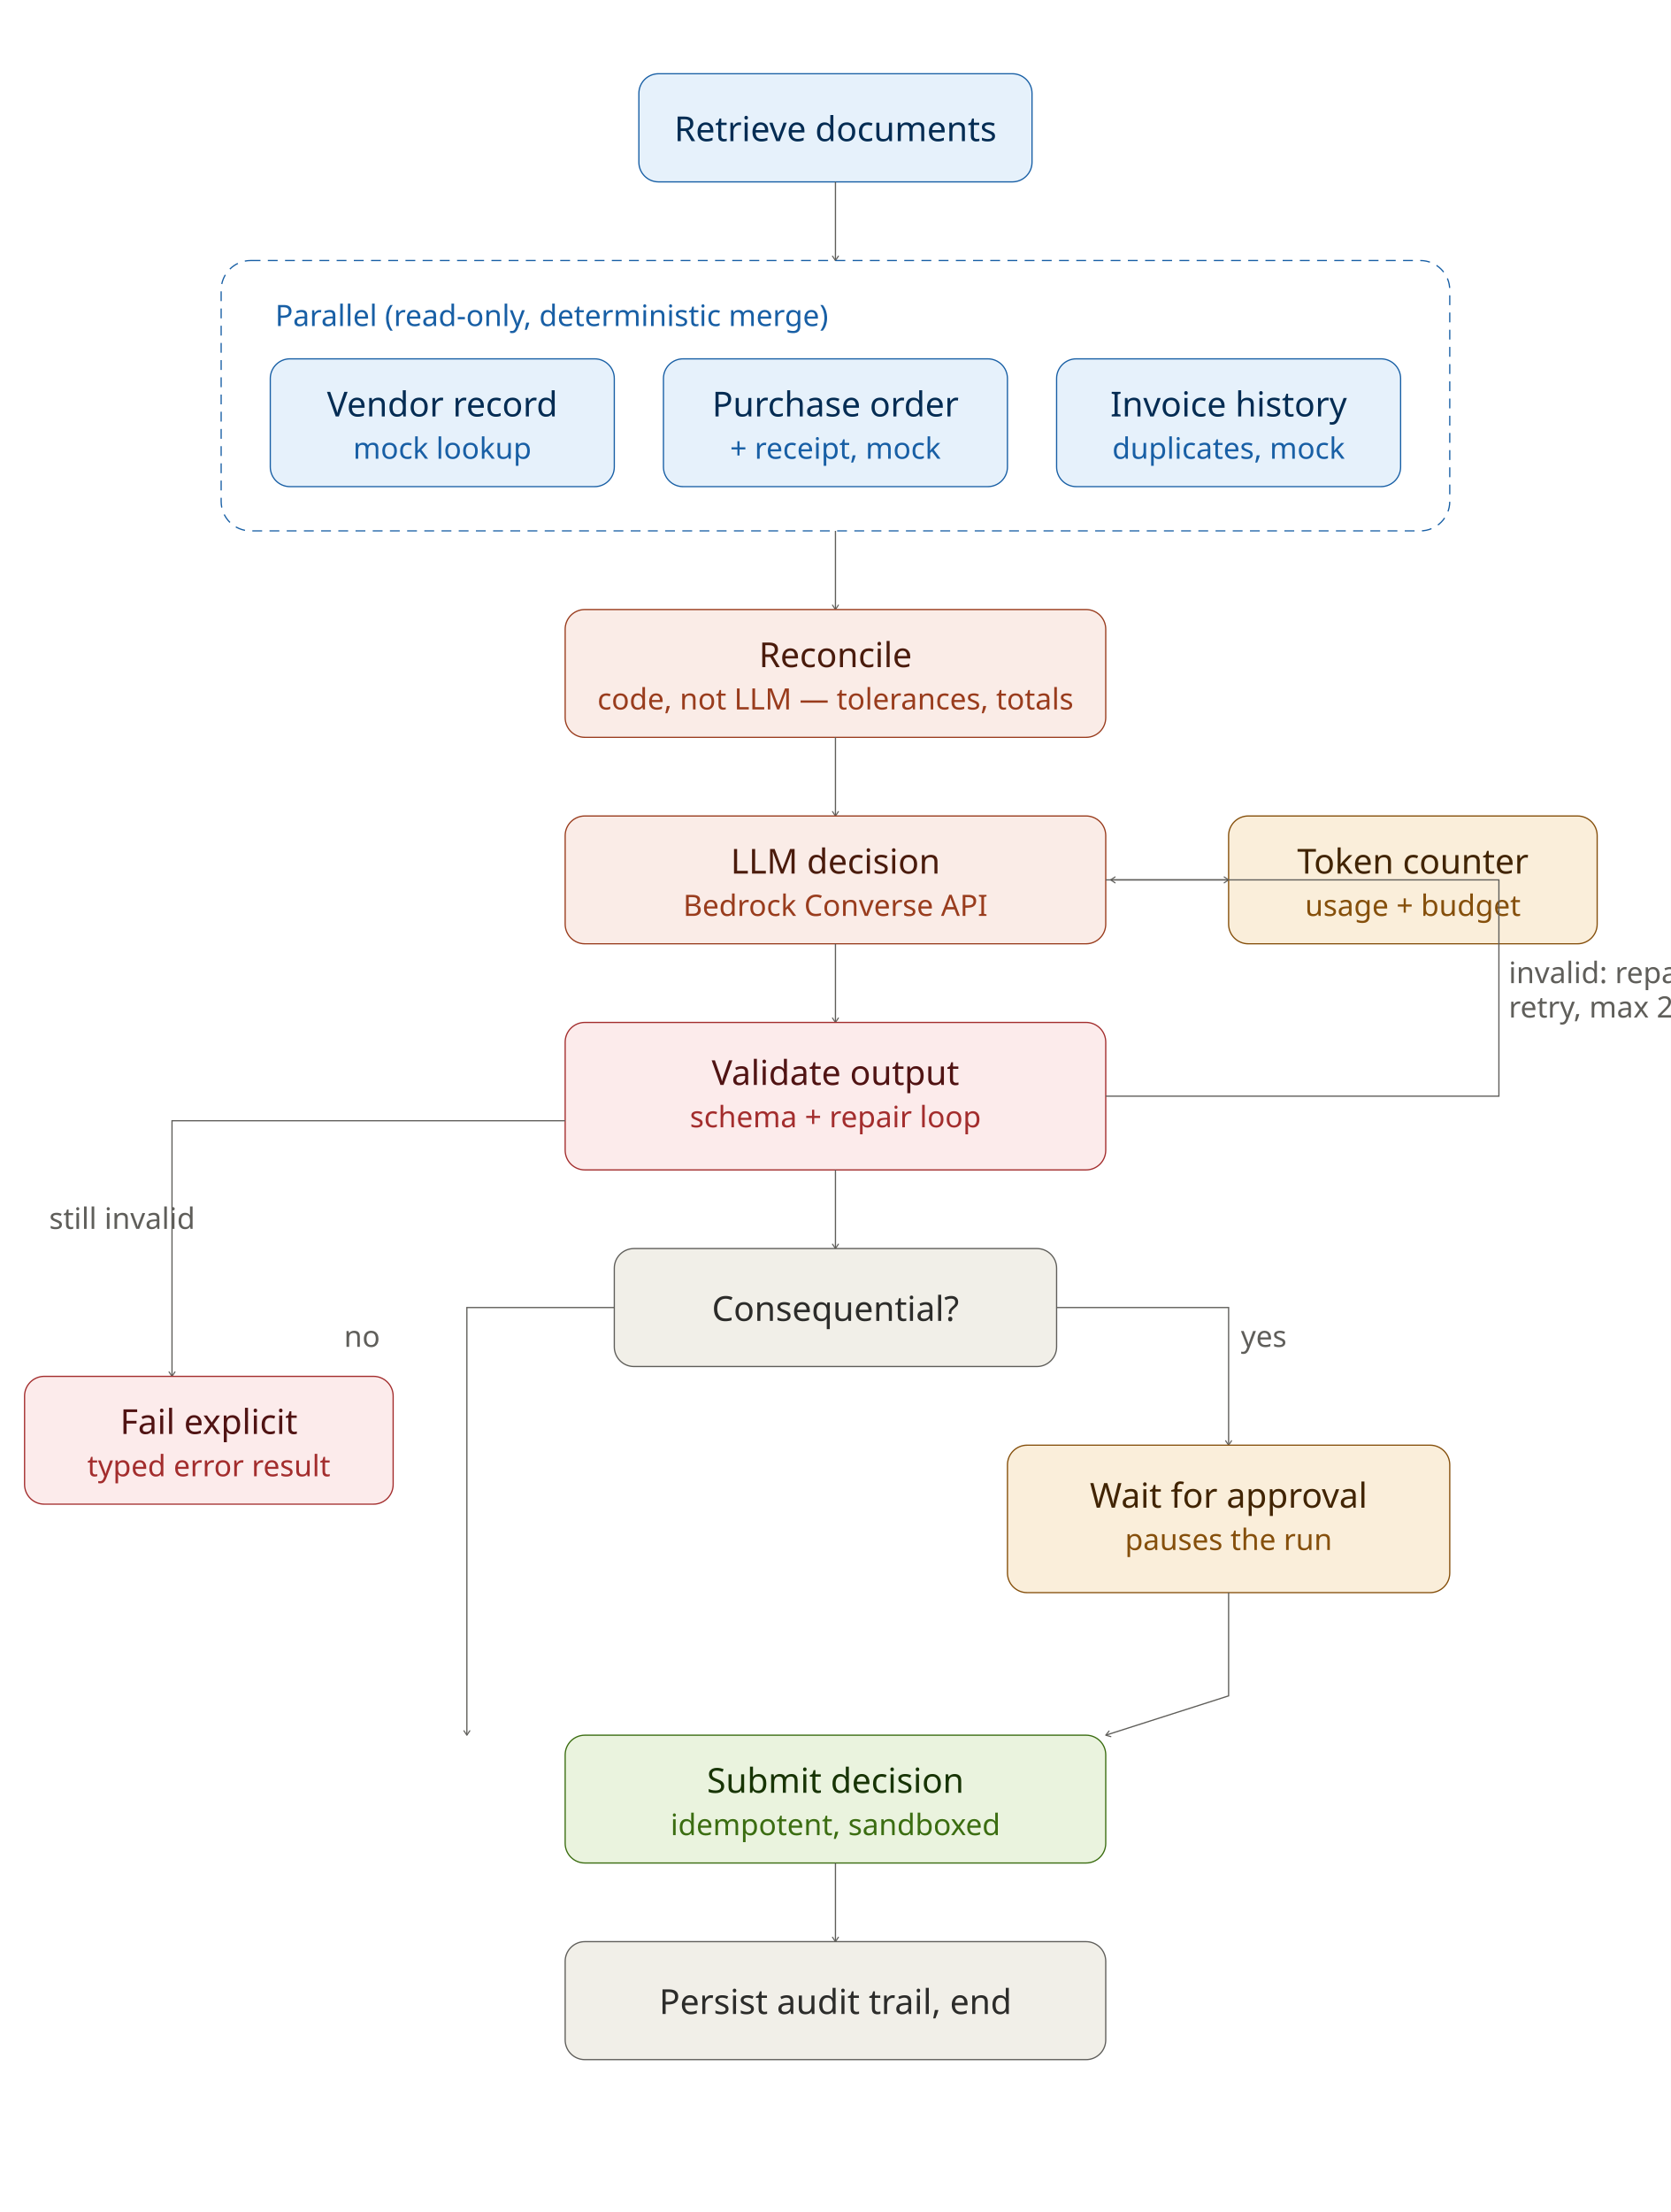
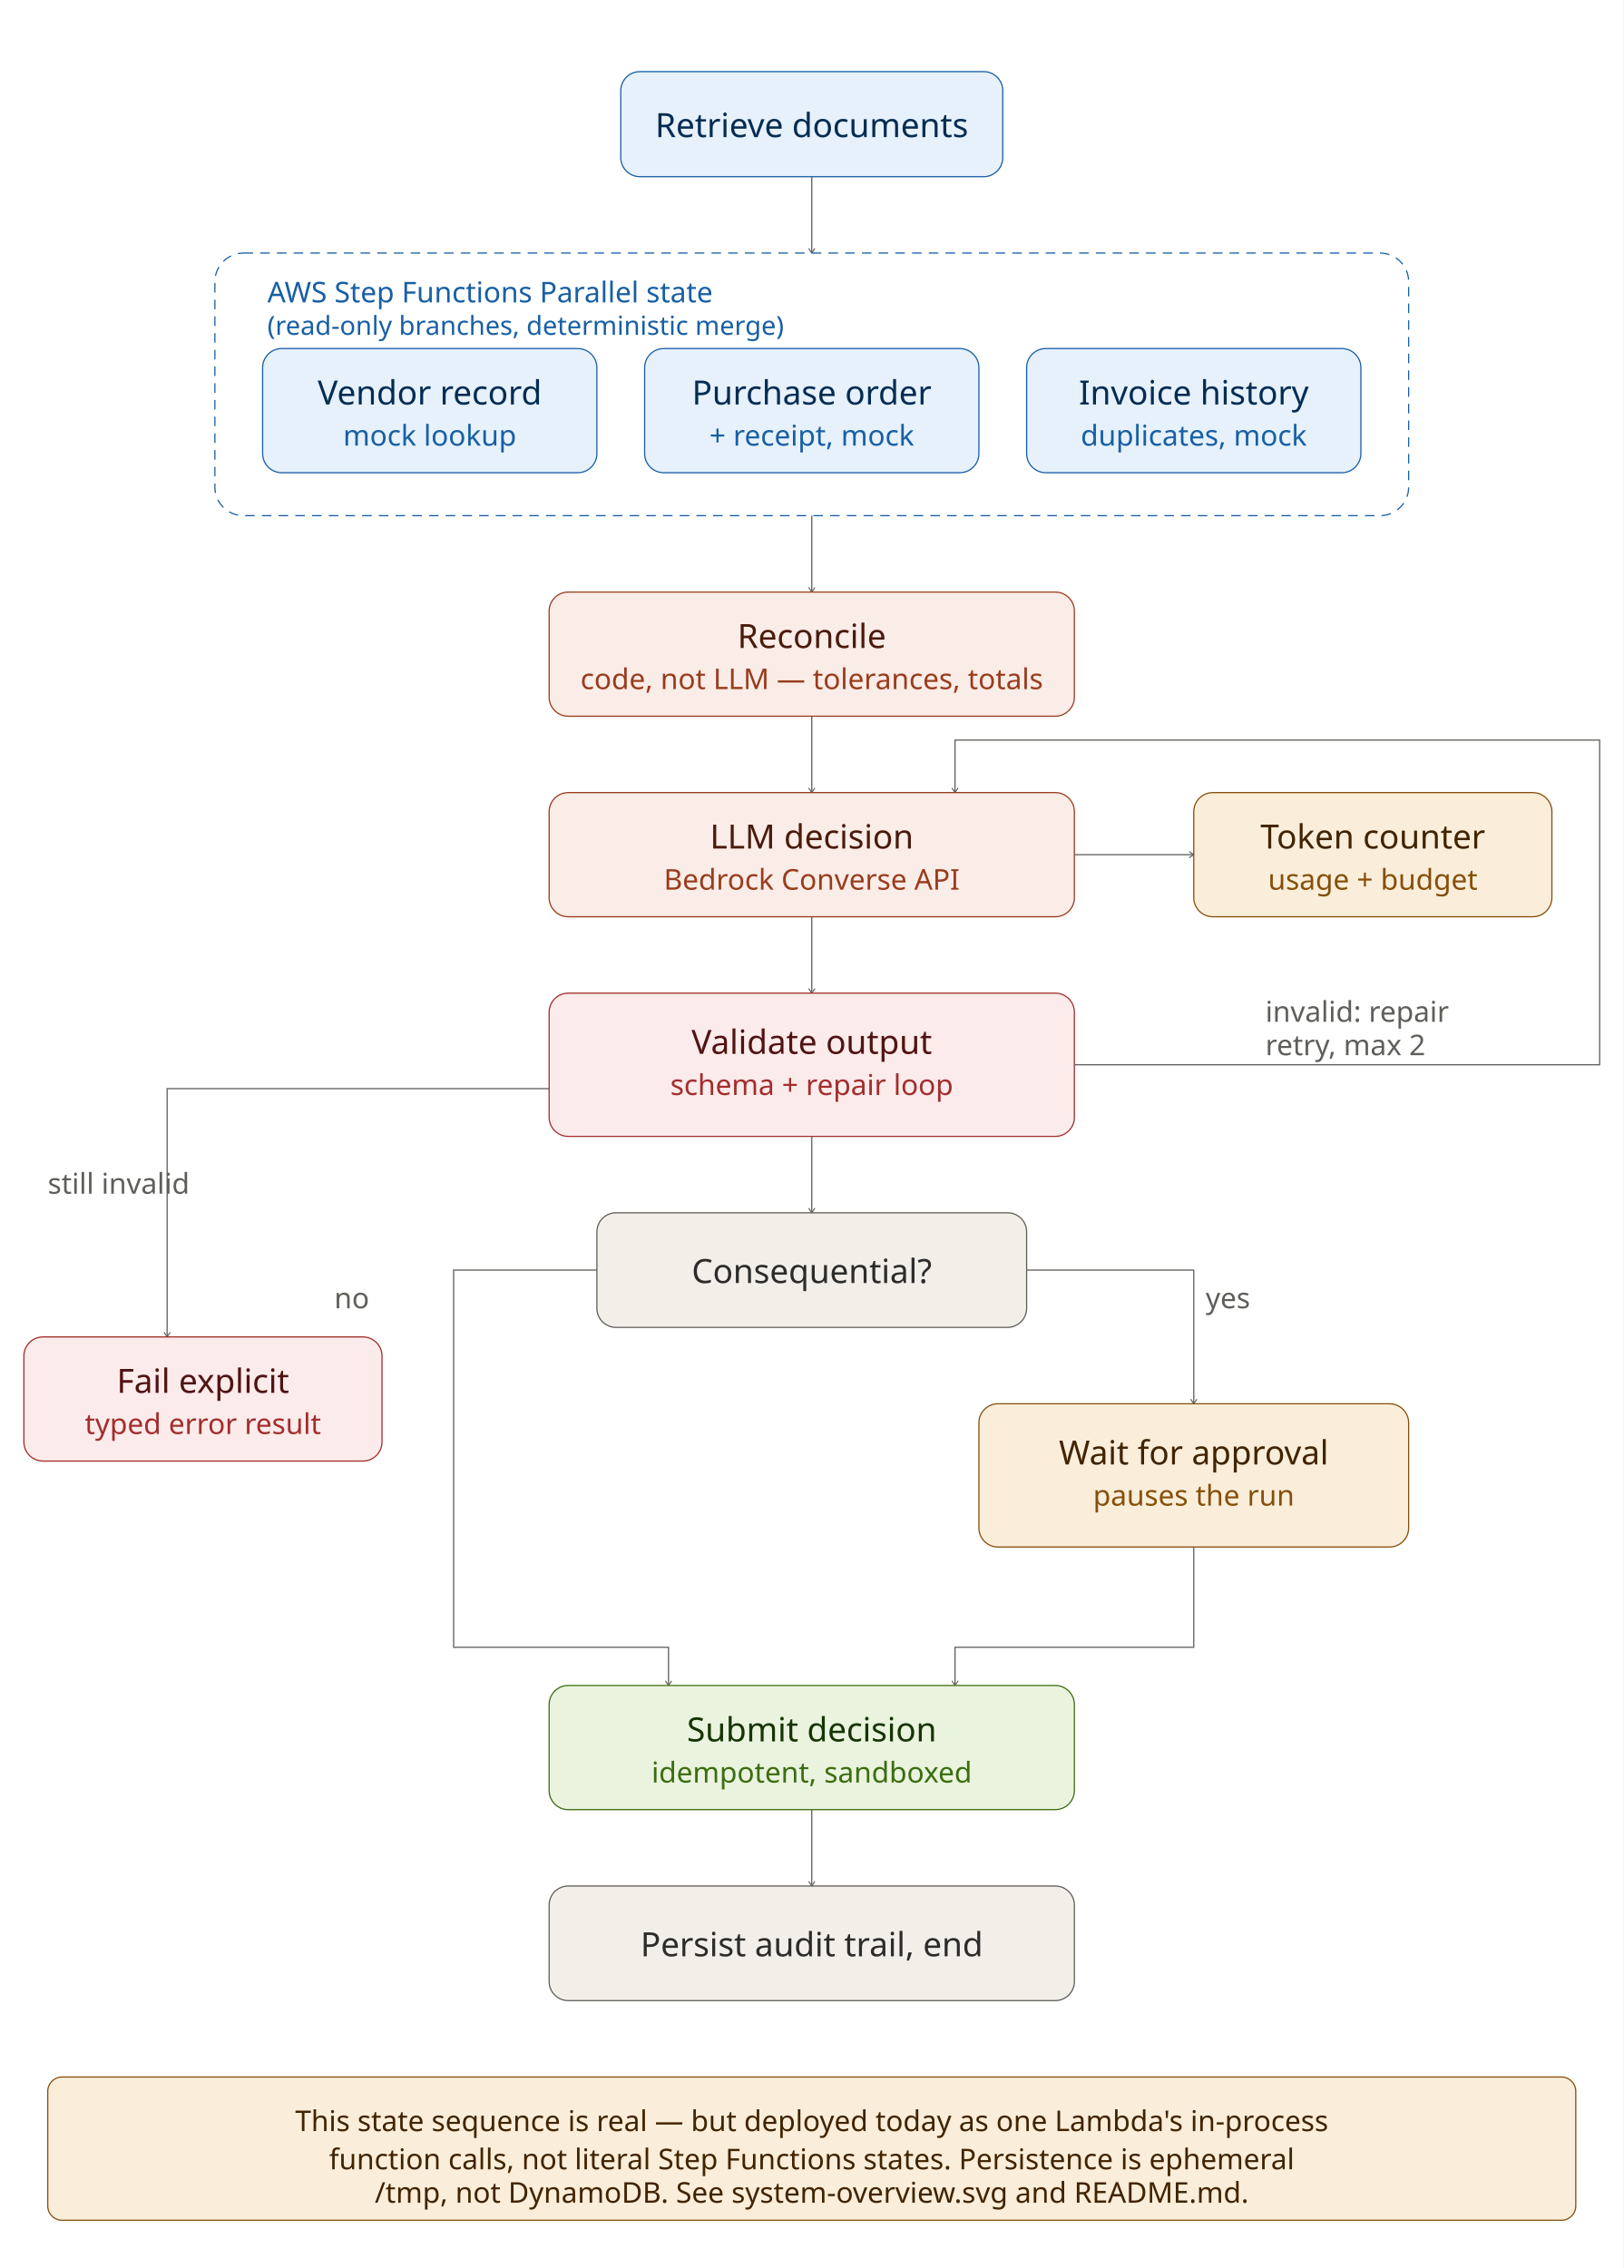
- <svg xmlns="http://www.w3.org/2000/svg" width="680" height="900" viewBox="0 0 680 900" role="img">
+ <svg xmlns="http://www.w3.org/2000/svg" width="680" height="950" viewBox="0 0 680 950" role="img">
  <defs>
    <marker id="arrow2" viewBox="0 0 10 10" refX="8" refY="5" markerWidth="6" markerHeight="6" orient="auto-start-reverse">
      <path d="M2 1L8 5L2 9" fill="none" stroke="#5f5e5a" stroke-width="1.5" stroke-linecap="round" stroke-linejoin="round" />
    </marker>
  </defs>
-   <rect width="680" height="900" fill="#ffffff" />
+   <rect width="680" height="950" fill="#ffffff" />
  <g>
    <rect x="260" y="30" width="160" height="44" rx="8" fill="#e6f1fb" stroke="#185fa5" stroke-width="0.5" />
    <text x="340" y="52" text-anchor="middle" dominant-baseline="central" font-family="sans-serif" font-size="14" font-weight="500" fill="#042c53">Retrieve documents</text>
  </g>
  <line x1="340" y1="74" x2="340" y2="106" stroke="#5f5e5a" stroke-width="0.5" marker-end="url(#arrow2)" />
  <rect x="90" y="106" width="500" height="110" rx="12" fill="none" stroke="#185fa5" stroke-width="0.5" stroke-dasharray="4 3" />
-   <text x="112" y="128" dominant-baseline="central" font-family="sans-serif" font-size="12" fill="#185fa5">Parallel (read-only, deterministic merge)</text>
+   <text x="112" y="122" dominant-baseline="central" font-family="sans-serif" font-size="12" font-weight="500" fill="#185fa5">AWS Step Functions Parallel state</text>
+   <text x="112" y="136" dominant-baseline="central" font-family="sans-serif" font-size="11" fill="#185fa5">(read-only branches, deterministic merge)</text>
  <g>
    <rect x="110" y="146" width="140" height="52" rx="8" fill="#e6f1fb" stroke="#185fa5" stroke-width="0.5" />
    <text x="180" y="164" text-anchor="middle" dominant-baseline="central" font-family="sans-serif" font-size="14" font-weight="500" fill="#042c53">Vendor record</text>
    <text x="180" y="182" text-anchor="middle" dominant-baseline="central" font-family="sans-serif" font-size="12" fill="#185fa5">mock lookup</text>
  </g>
  <g>
    <rect x="270" y="146" width="140" height="52" rx="8" fill="#e6f1fb" stroke="#185fa5" stroke-width="0.5" />
    <text x="340" y="164" text-anchor="middle" dominant-baseline="central" font-family="sans-serif" font-size="14" font-weight="500" fill="#042c53">Purchase order</text>
    <text x="340" y="182" text-anchor="middle" dominant-baseline="central" font-family="sans-serif" font-size="12" fill="#185fa5">+ receipt, mock</text>
  </g>
  <g>
    <rect x="430" y="146" width="140" height="52" rx="8" fill="#e6f1fb" stroke="#185fa5" stroke-width="0.5" />
    <text x="500" y="164" text-anchor="middle" dominant-baseline="central" font-family="sans-serif" font-size="14" font-weight="500" fill="#042c53">Invoice history</text>
    <text x="500" y="182" text-anchor="middle" dominant-baseline="central" font-family="sans-serif" font-size="12" fill="#185fa5">duplicates, mock</text>
  </g>
  <line x1="340" y1="216" x2="340" y2="248" stroke="#5f5e5a" stroke-width="0.5" marker-end="url(#arrow2)" />
  <g>
    <rect x="230" y="248" width="220" height="52" rx="8" fill="#faece7" stroke="#993c1d" stroke-width="0.5" />
    <text x="340" y="266" text-anchor="middle" dominant-baseline="central" font-family="sans-serif" font-size="14" font-weight="500" fill="#4a1b0c">Reconcile</text>
    <text x="340" y="284" text-anchor="middle" dominant-baseline="central" font-family="sans-serif" font-size="12" fill="#993c1d">code, not LLM — tolerances, totals</text>
  </g>
  <line x1="340" y1="300" x2="340" y2="332" stroke="#5f5e5a" stroke-width="0.5" marker-end="url(#arrow2)" />
  <g>
    <rect x="230" y="332" width="220" height="52" rx="8" fill="#faece7" stroke="#993c1d" stroke-width="0.5" />
    <text x="340" y="350" text-anchor="middle" dominant-baseline="central" font-family="sans-serif" font-size="14" font-weight="500" fill="#4a1b0c">LLM decision</text>
    <text x="340" y="368" text-anchor="middle" dominant-baseline="central" font-family="sans-serif" font-size="12" fill="#993c1d">Bedrock Converse API</text>
  </g>
  <line x1="450" y1="358" x2="500" y2="358" stroke="#5f5e5a" stroke-width="0.5" marker-end="url(#arrow2)" />
  <g>
    <rect x="500" y="332" width="150" height="52" rx="8" fill="#faeeda" stroke="#854f0b" stroke-width="0.5" />
    <text x="575" y="350" text-anchor="middle" dominant-baseline="central" font-family="sans-serif" font-size="14" font-weight="500" fill="#412402">Token counter</text>
    <text x="575" y="368" text-anchor="middle" dominant-baseline="central" font-family="sans-serif" font-size="12" fill="#854f0b">usage + budget</text>
  </g>
  <line x1="340" y1="384" x2="340" y2="416" stroke="#5f5e5a" stroke-width="0.5" marker-end="url(#arrow2)" />
  <g>
    <rect x="230" y="416" width="220" height="60" rx="8" fill="#fcebeb" stroke="#a32d2d" stroke-width="0.5" />
    <text x="340" y="436" text-anchor="middle" dominant-baseline="central" font-family="sans-serif" font-size="14" font-weight="500" fill="#501313">Validate output</text>
    <text x="340" y="454" text-anchor="middle" dominant-baseline="central" font-family="sans-serif" font-size="12" fill="#a32d2d">schema + repair loop</text>
  </g>
-   <path d="M450 446 L 610 446 L 610 358 L 452 358" fill="none" stroke="#5f5e5a" stroke-width="0.5" marker-end="url(#arrow2)" />
-   <text x="614" y="400" font-family="sans-serif" font-size="12" fill="#5f5e5a">invalid: repair</text>
-   <text x="614" y="414" font-family="sans-serif" font-size="12" fill="#5f5e5a">retry, max 2</text>
+   <path d="M450 446 L 670 446 L 670 310 L 400 310 L 400 332" fill="none" stroke="#5f5e5a" stroke-width="0.5" marker-end="url(#arrow2)" />
+   <text x="530" y="428" font-family="sans-serif" font-size="12" fill="#5f5e5a">invalid: repair</text>
+   <text x="530" y="442" font-family="sans-serif" font-size="12" fill="#5f5e5a">retry, max 2</text>
  <path d="M230 456 L 70 456 L 70 560" fill="none" stroke="#5f5e5a" stroke-width="0.5" marker-end="url(#arrow2)" />
  <text x="20" y="500" font-family="sans-serif" font-size="12" fill="#5f5e5a">still invalid</text>
  <g>
    <rect x="10" y="560" width="150" height="52" rx="8" fill="#fcebeb" stroke="#a32d2d" stroke-width="0.5" />
    <text x="85" y="578" text-anchor="middle" dominant-baseline="central" font-family="sans-serif" font-size="14" font-weight="500" fill="#501313">Fail explicit</text>
    <text x="85" y="596" text-anchor="middle" dominant-baseline="central" font-family="sans-serif" font-size="12" fill="#a32d2d">typed error result</text>
  </g>
  <line x1="340" y1="476" x2="340" y2="508" stroke="#5f5e5a" stroke-width="0.5" marker-end="url(#arrow2)" />
  <g>
    <rect x="250" y="508" width="180" height="48" rx="8" fill="#f1efe8" stroke="#5f5e5a" stroke-width="0.5" />
    <text x="340" y="532" text-anchor="middle" dominant-baseline="central" font-family="sans-serif" font-size="14" font-weight="500" fill="#2c2c2a">Consequential?</text>
  </g>
  <path d="M430 532 L 500 532 L 500 588" fill="none" stroke="#5f5e5a" stroke-width="0.5" marker-end="url(#arrow2)" />
  <text x="505" y="548" font-family="sans-serif" font-size="12" fill="#5f5e5a">yes</text>
  <g>
    <rect x="410" y="588" width="180" height="60" rx="8" fill="#faeeda" stroke="#854f0b" stroke-width="0.5" />
    <text x="500" y="608" text-anchor="middle" dominant-baseline="central" font-family="sans-serif" font-size="14" font-weight="500" fill="#412402">Wait for approval</text>
    <text x="500" y="626" text-anchor="middle" dominant-baseline="central" font-family="sans-serif" font-size="12" fill="#854f0b">pauses the run</text>
  </g>
-   <path d="M500 648 L 500 690 L 450 706" fill="none" stroke="#5f5e5a" stroke-width="0.5" marker-end="url(#arrow2)" />
-   <path d="M250 532 L 190 532 L 190 706" fill="none" stroke="#5f5e5a" stroke-width="0.5" marker-end="url(#arrow2)" />
+   <path d="M500 648 L 500 690 L 400 690 L 400 706" fill="none" stroke="#5f5e5a" stroke-width="0.5" marker-end="url(#arrow2)" />
+   <path d="M250 532 L 190 532 L 190 690 L 280 690 L 280 706" fill="none" stroke="#5f5e5a" stroke-width="0.5" marker-end="url(#arrow2)" />
  <text x="140" y="548" font-family="sans-serif" font-size="12" fill="#5f5e5a">no</text>
  <g>
    <rect x="230" y="706" width="220" height="52" rx="8" fill="#eaf3de" stroke="#3b6d11" stroke-width="0.5" />
    <text x="340" y="724" text-anchor="middle" dominant-baseline="central" font-family="sans-serif" font-size="14" font-weight="500" fill="#173404">Submit decision</text>
    <text x="340" y="742" text-anchor="middle" dominant-baseline="central" font-family="sans-serif" font-size="12" fill="#3b6d11">idempotent, sandboxed</text>
  </g>
  <line x1="340" y1="758" x2="340" y2="790" stroke="#5f5e5a" stroke-width="0.5" marker-end="url(#arrow2)" />
  <g>
    <rect x="230" y="790" width="220" height="48" rx="8" fill="#f1efe8" stroke="#5f5e5a" stroke-width="0.5" />
    <text x="340" y="814" text-anchor="middle" dominant-baseline="central" font-family="sans-serif" font-size="14" font-weight="500" fill="#2c2c2a">Persist audit trail, end</text>
  </g>
+   <rect x="20" y="870" width="640" height="60" rx="6" fill="#faeeda" stroke="#854f0b" stroke-width="0.5" />
+   <text x="340" y="888" text-anchor="middle" dominant-baseline="central" font-family="sans-serif" font-size="12" font-weight="500" fill="#412402">This state sequence is real — but deployed today as one Lambda's in-process</text>
+   <text x="340" y="904" text-anchor="middle" dominant-baseline="central" font-family="sans-serif" font-size="12" fill="#412402">function calls, not literal Step Functions states. Persistence is ephemeral</text>
+   <text x="340" y="918" text-anchor="middle" dominant-baseline="central" font-family="sans-serif" font-size="12" fill="#412402">/tmp, not DynamoDB. See system-overview.svg and README.md.</text>
</svg>
